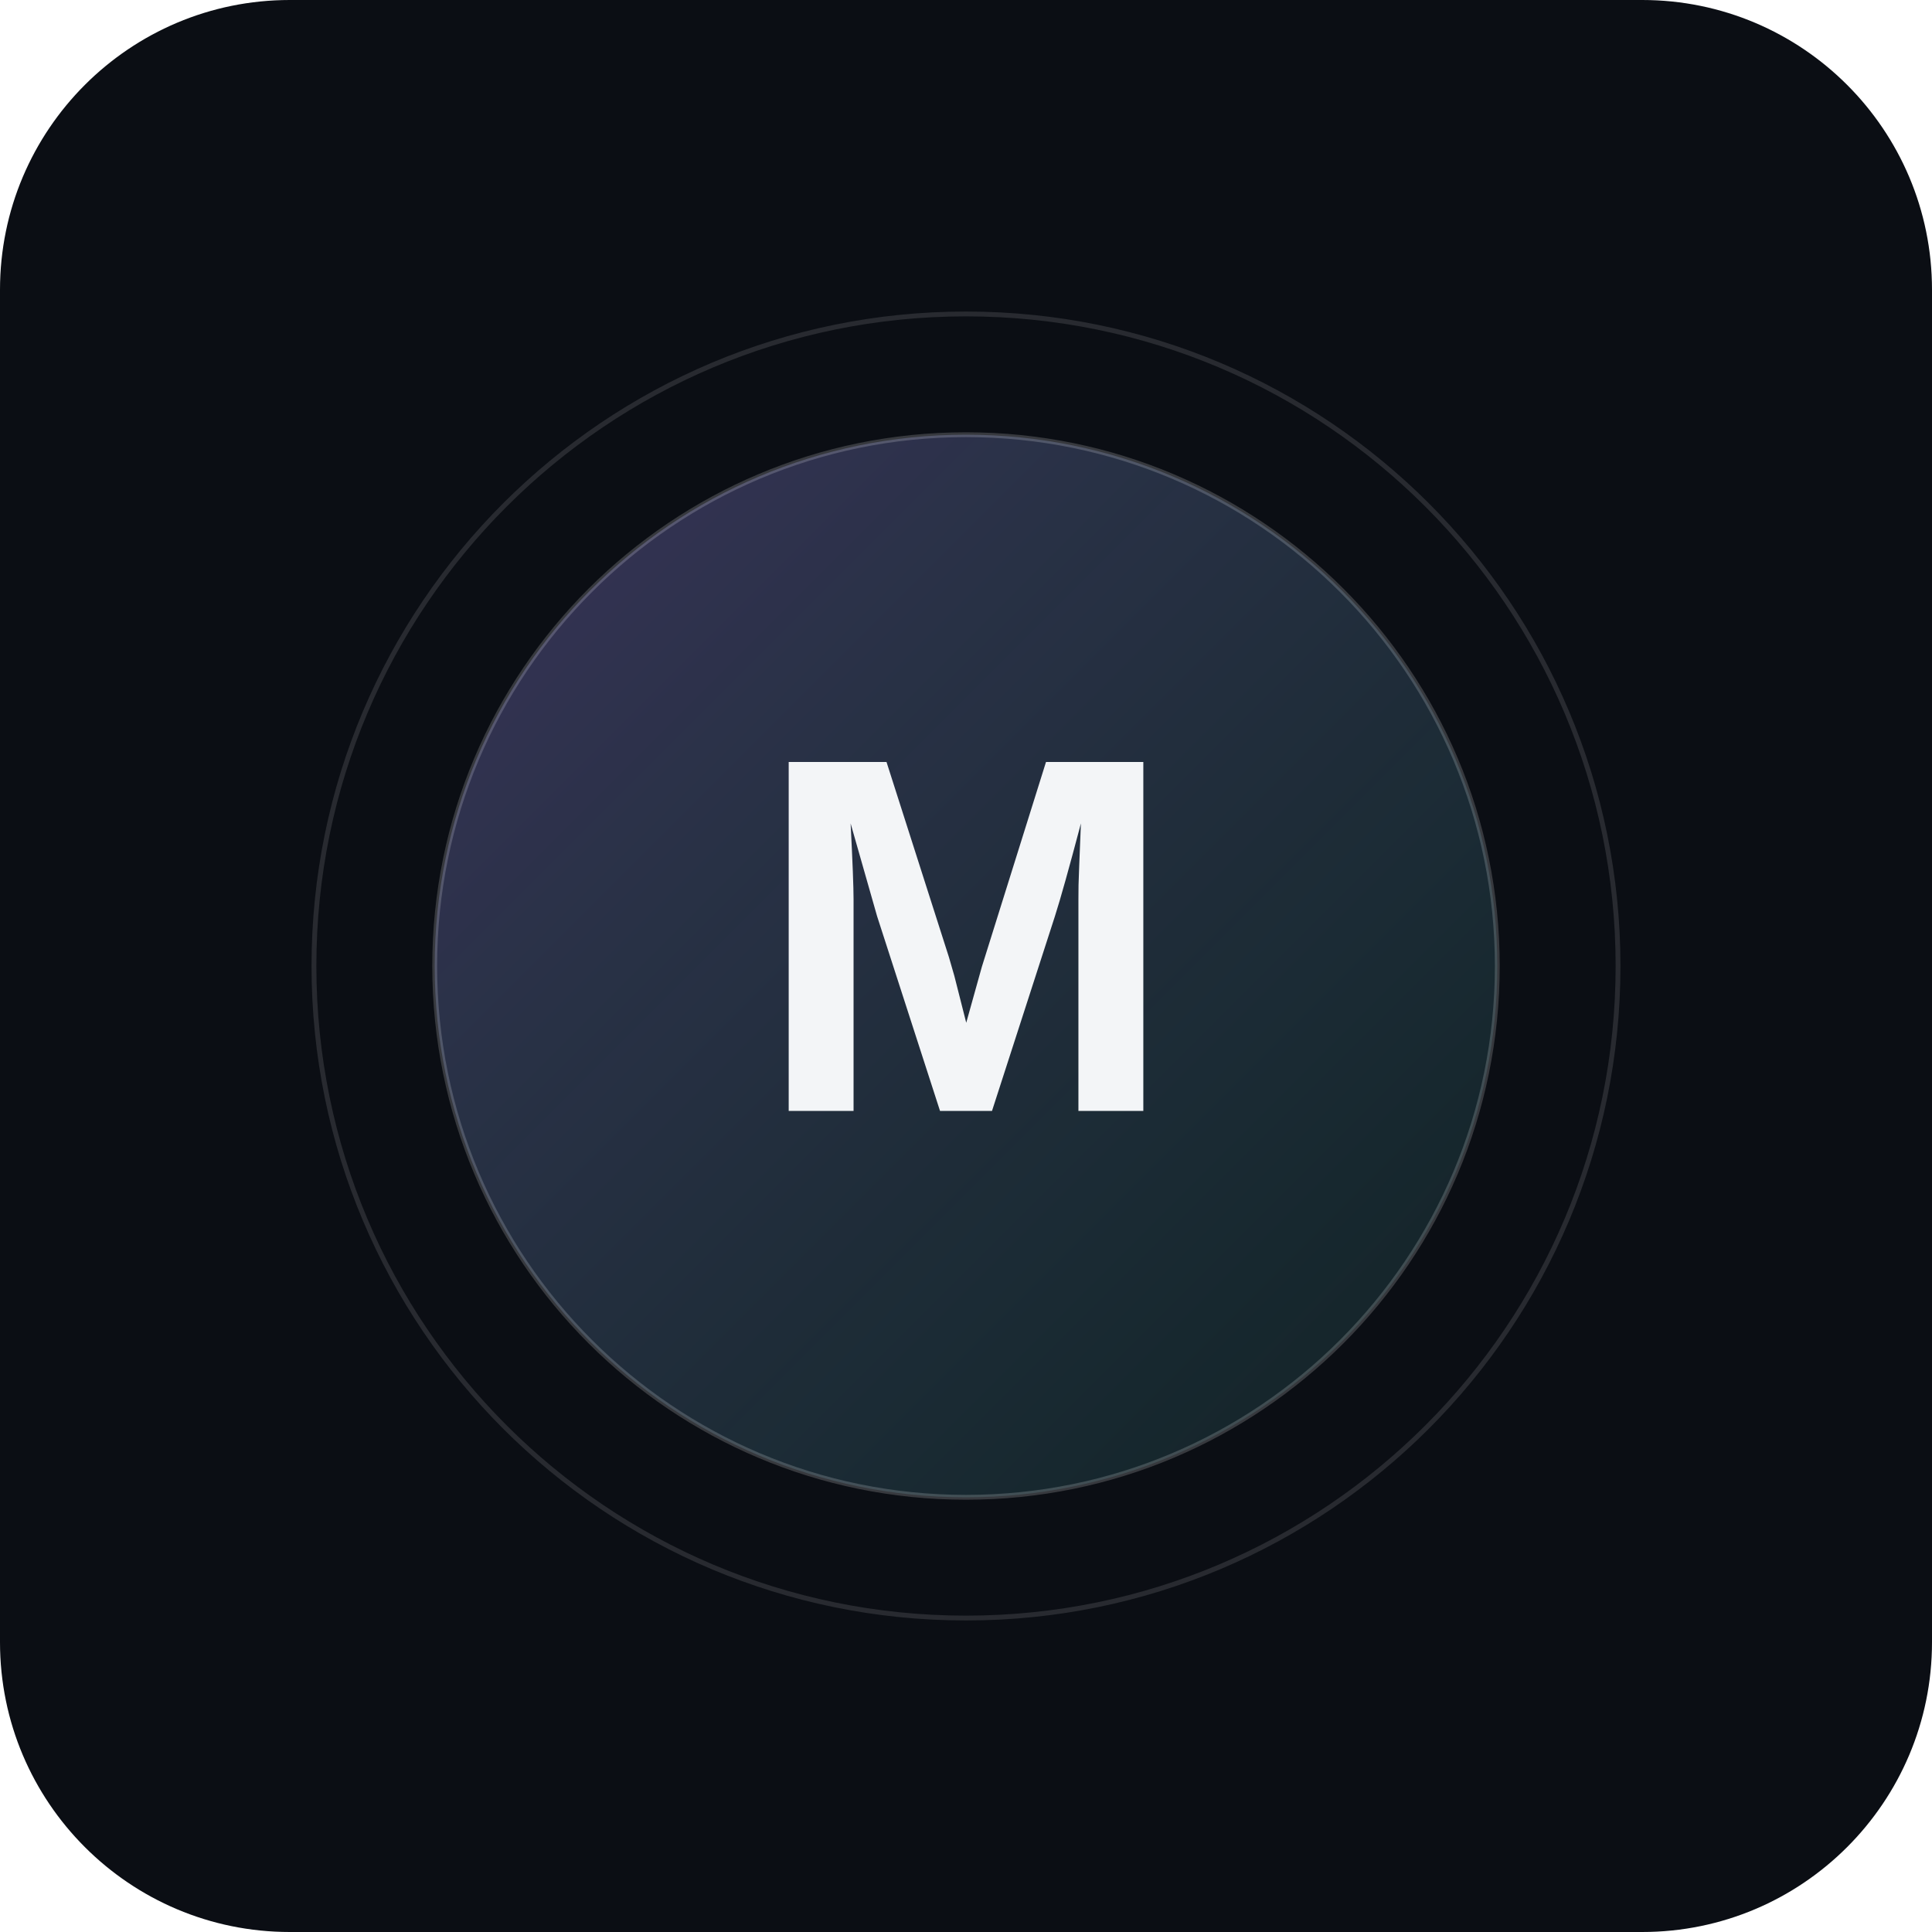
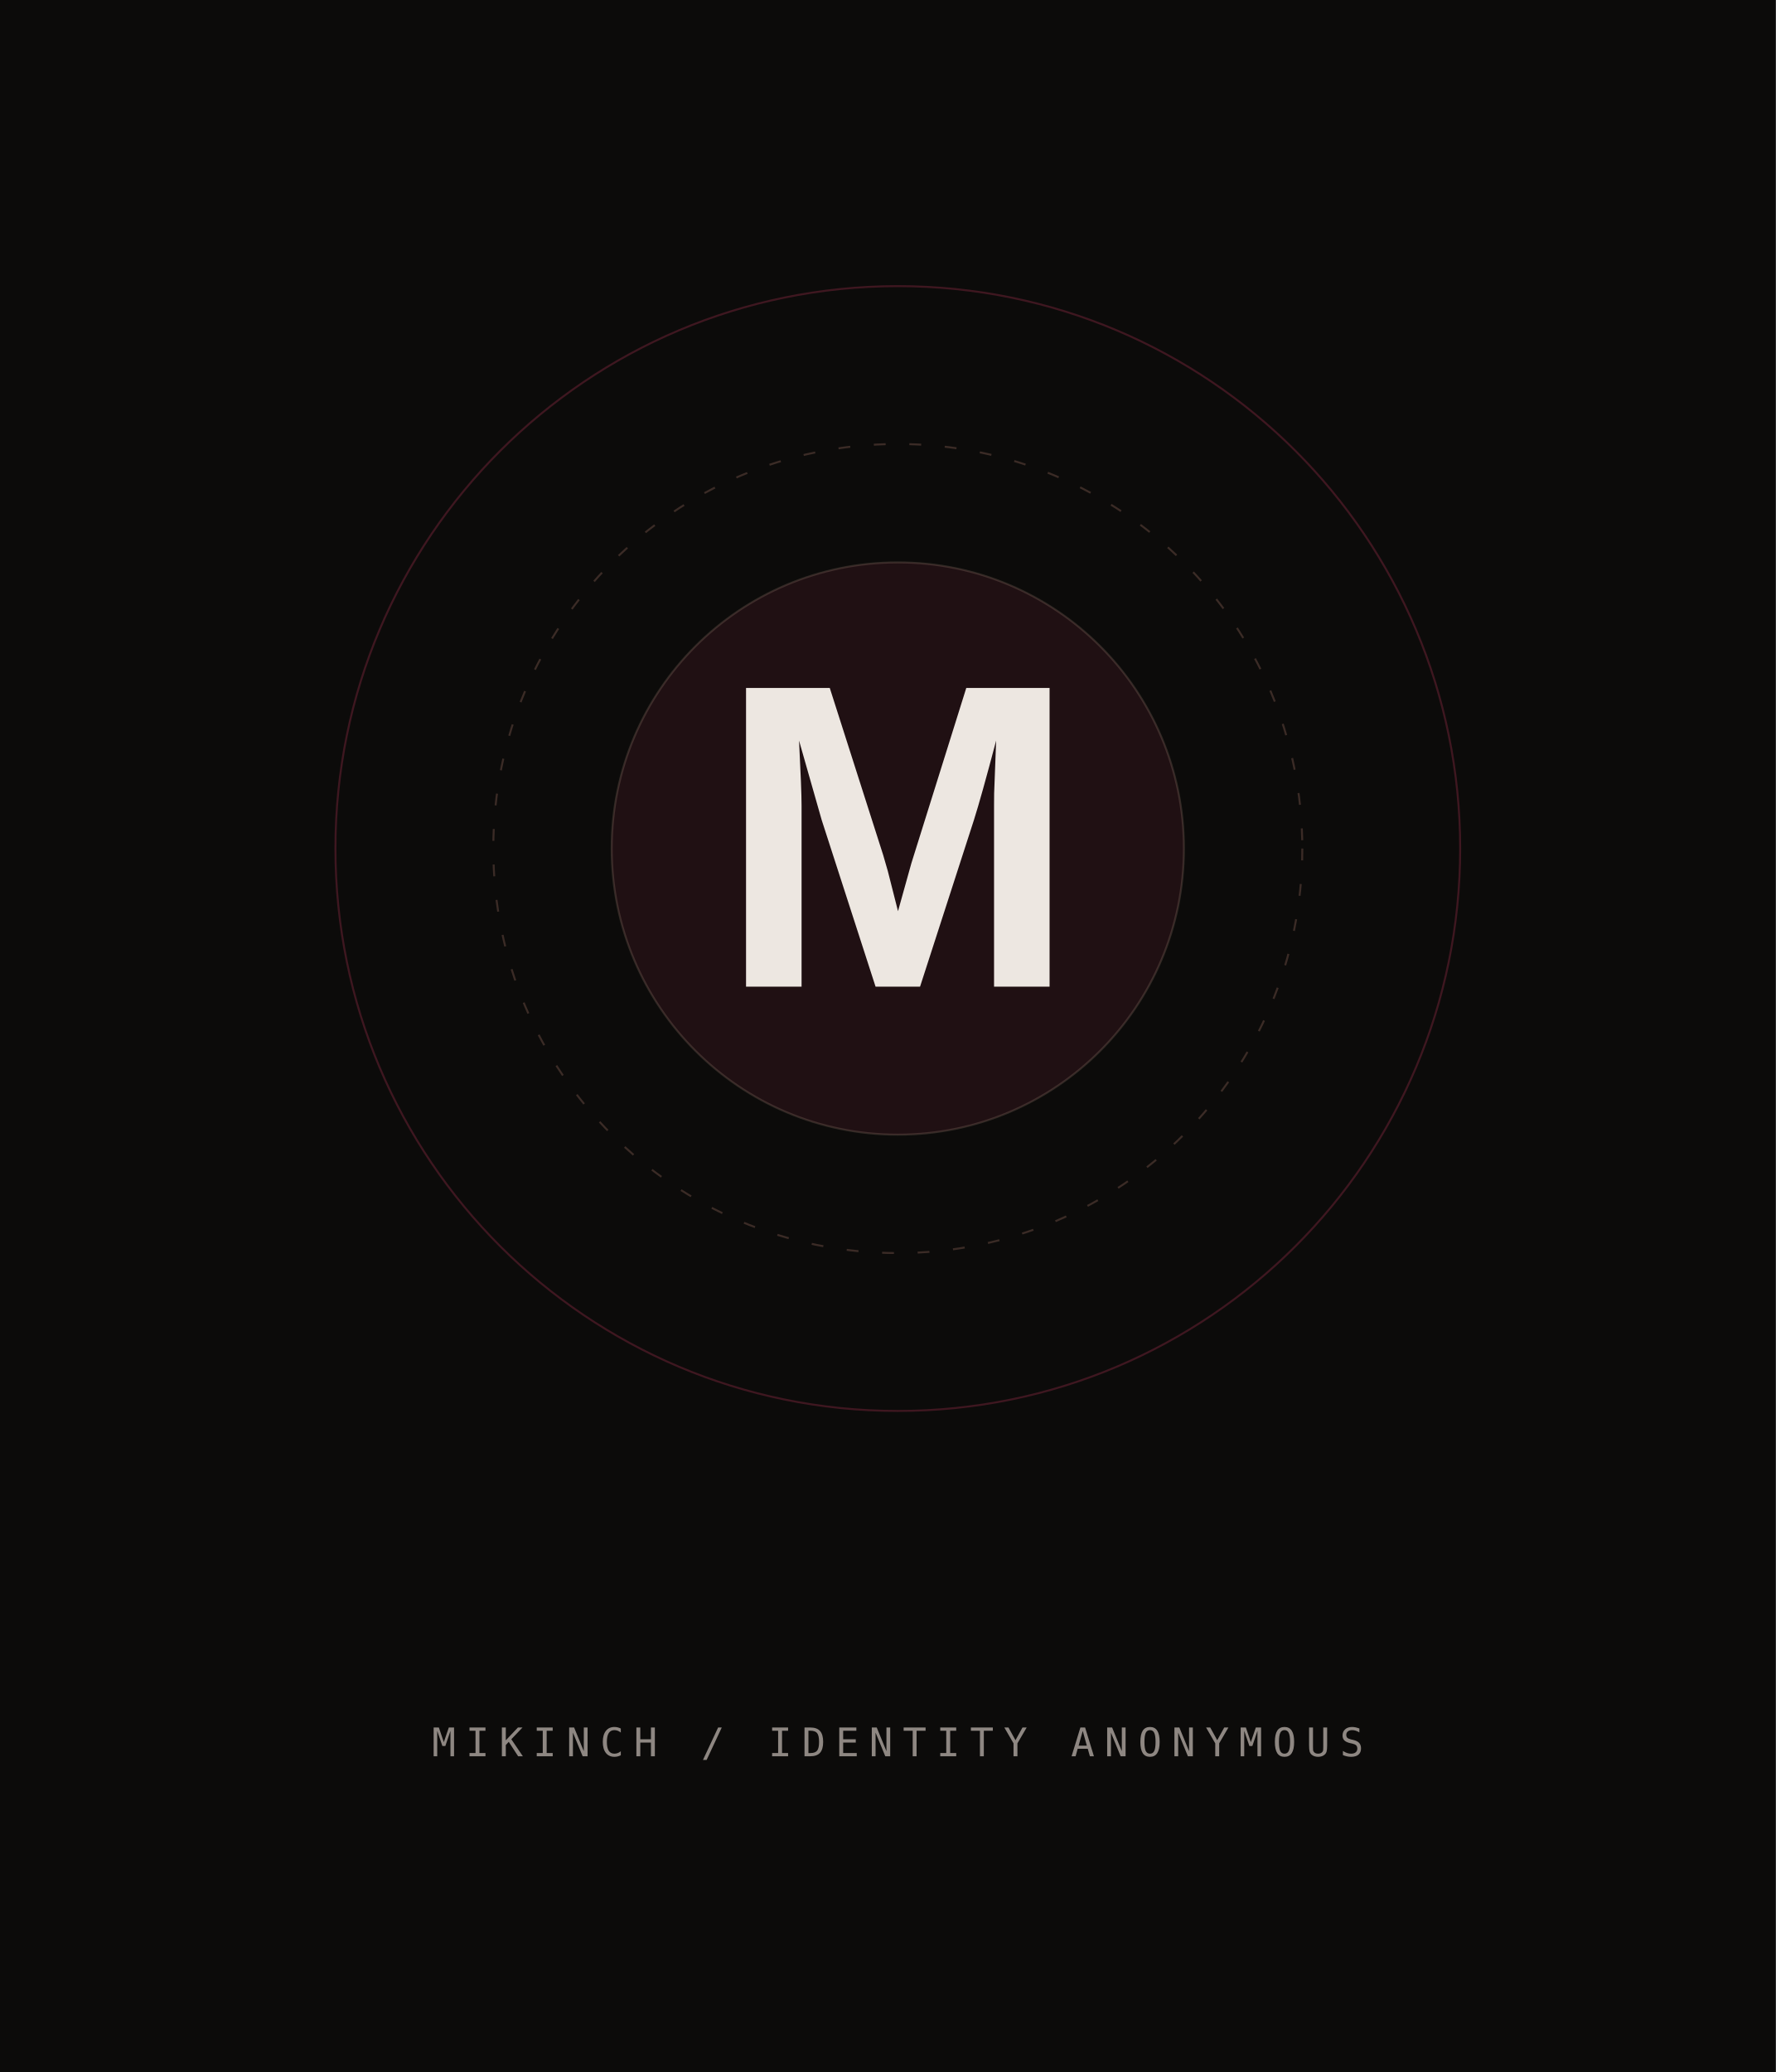
- <svg xmlns="http://www.w3.org/2000/svg" width="800" height="800" viewBox="0 0 800 800">
-   <rect width="800" height="800" rx="120" fill="#0b0e14" />
-   <circle cx="400" cy="400" r="270" fill="none" stroke="rgba(255,255,255,.12)" stroke-width="2" />
-   <circle cx="400" cy="400" r="220" fill="url(#g)" stroke="rgba(255,255,255,.18)" stroke-width="2" />
-   <text x="400" y="460" text-anchor="middle" font-family="Arial, sans-serif" font-weight="700" font-size="210" fill="#f3f5f7">M</text>
-   <defs>
-     <linearGradient id="g" x1="0" y1="0" x2="1" y2="1">
-       <stop offset="0" stop-color="#a78bfa" stop-opacity=".3" />
-       <stop offset="1" stop-color="#4fd1c5" stop-opacity=".1" />
-     </linearGradient>
-   </defs>
+ <svg xmlns="http://www.w3.org/2000/svg" width="900" height="1050" viewBox="0 0 900 1050">
+   <rect width="900" height="1050" fill="#0c0b0a" />
+   <circle cx="455" cy="430" r="285" fill="none" stroke="#7c273d" stroke-opacity=".45" />
+   <circle cx="455" cy="430" r="205" fill="none" stroke="#6b4d43" stroke-opacity=".5" stroke-dasharray="6 12" />
+   <circle cx="455" cy="430" r="145" fill="#7c273d" fill-opacity=".18" stroke="#d9b59d" stroke-opacity=".18" />
+   <text x="455" y="500" text-anchor="middle" font-family="Arial" font-weight="700" font-size="220" fill="#ede7e1">M</text>
+   <text x="455" y="890" text-anchor="middle" font-family="monospace" font-size="20" fill="#8e8782" letter-spacing="5">MIKINCH / IDENTITY ANONYMOUS</text>
</svg>
